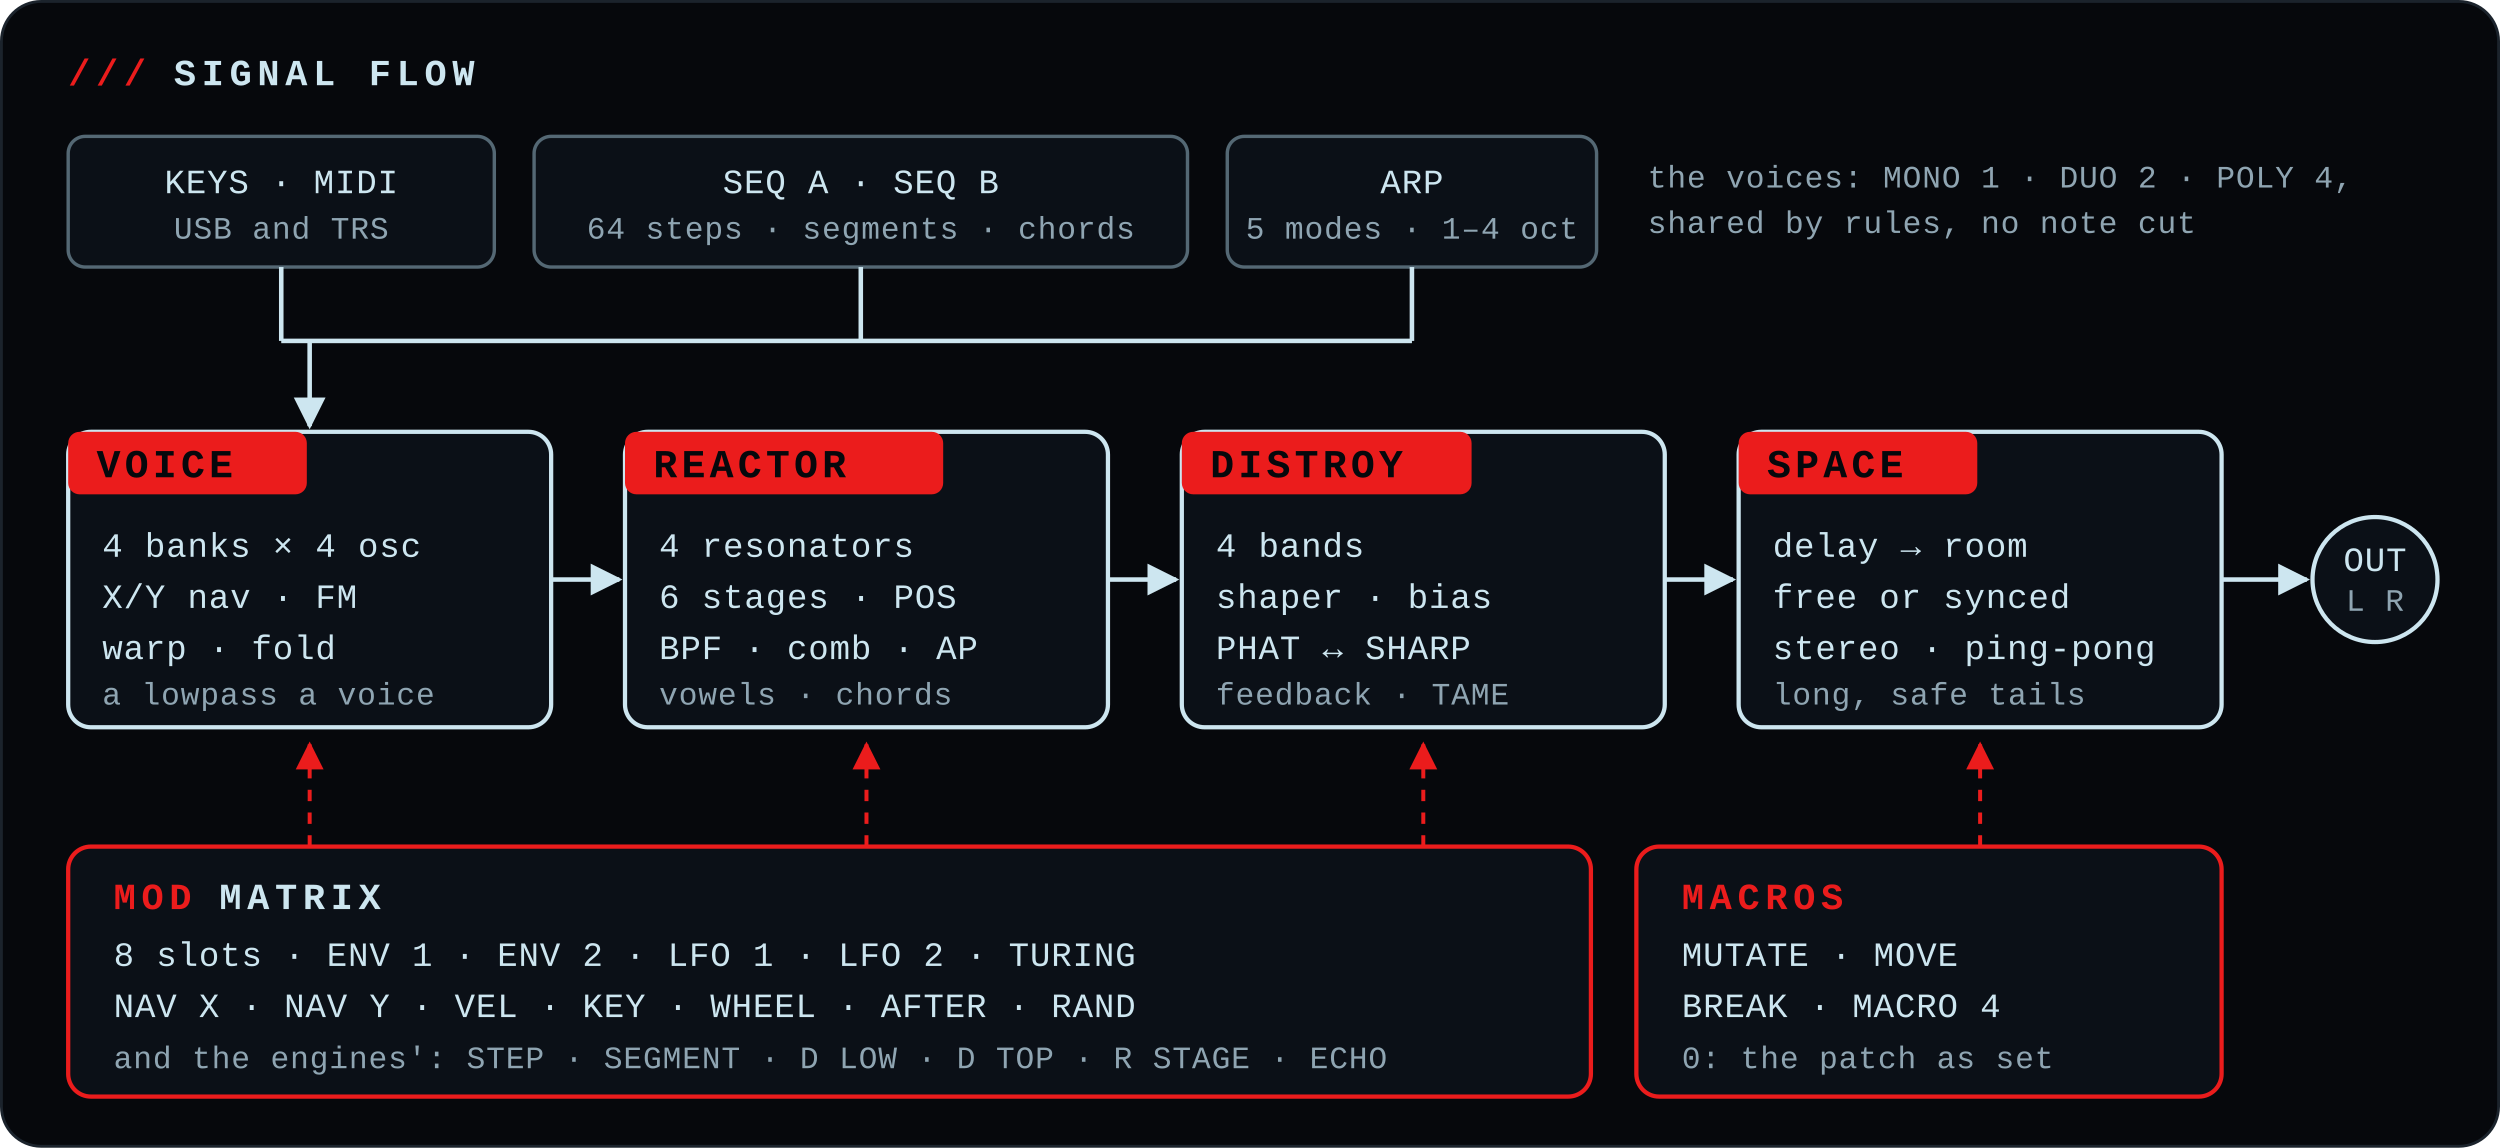
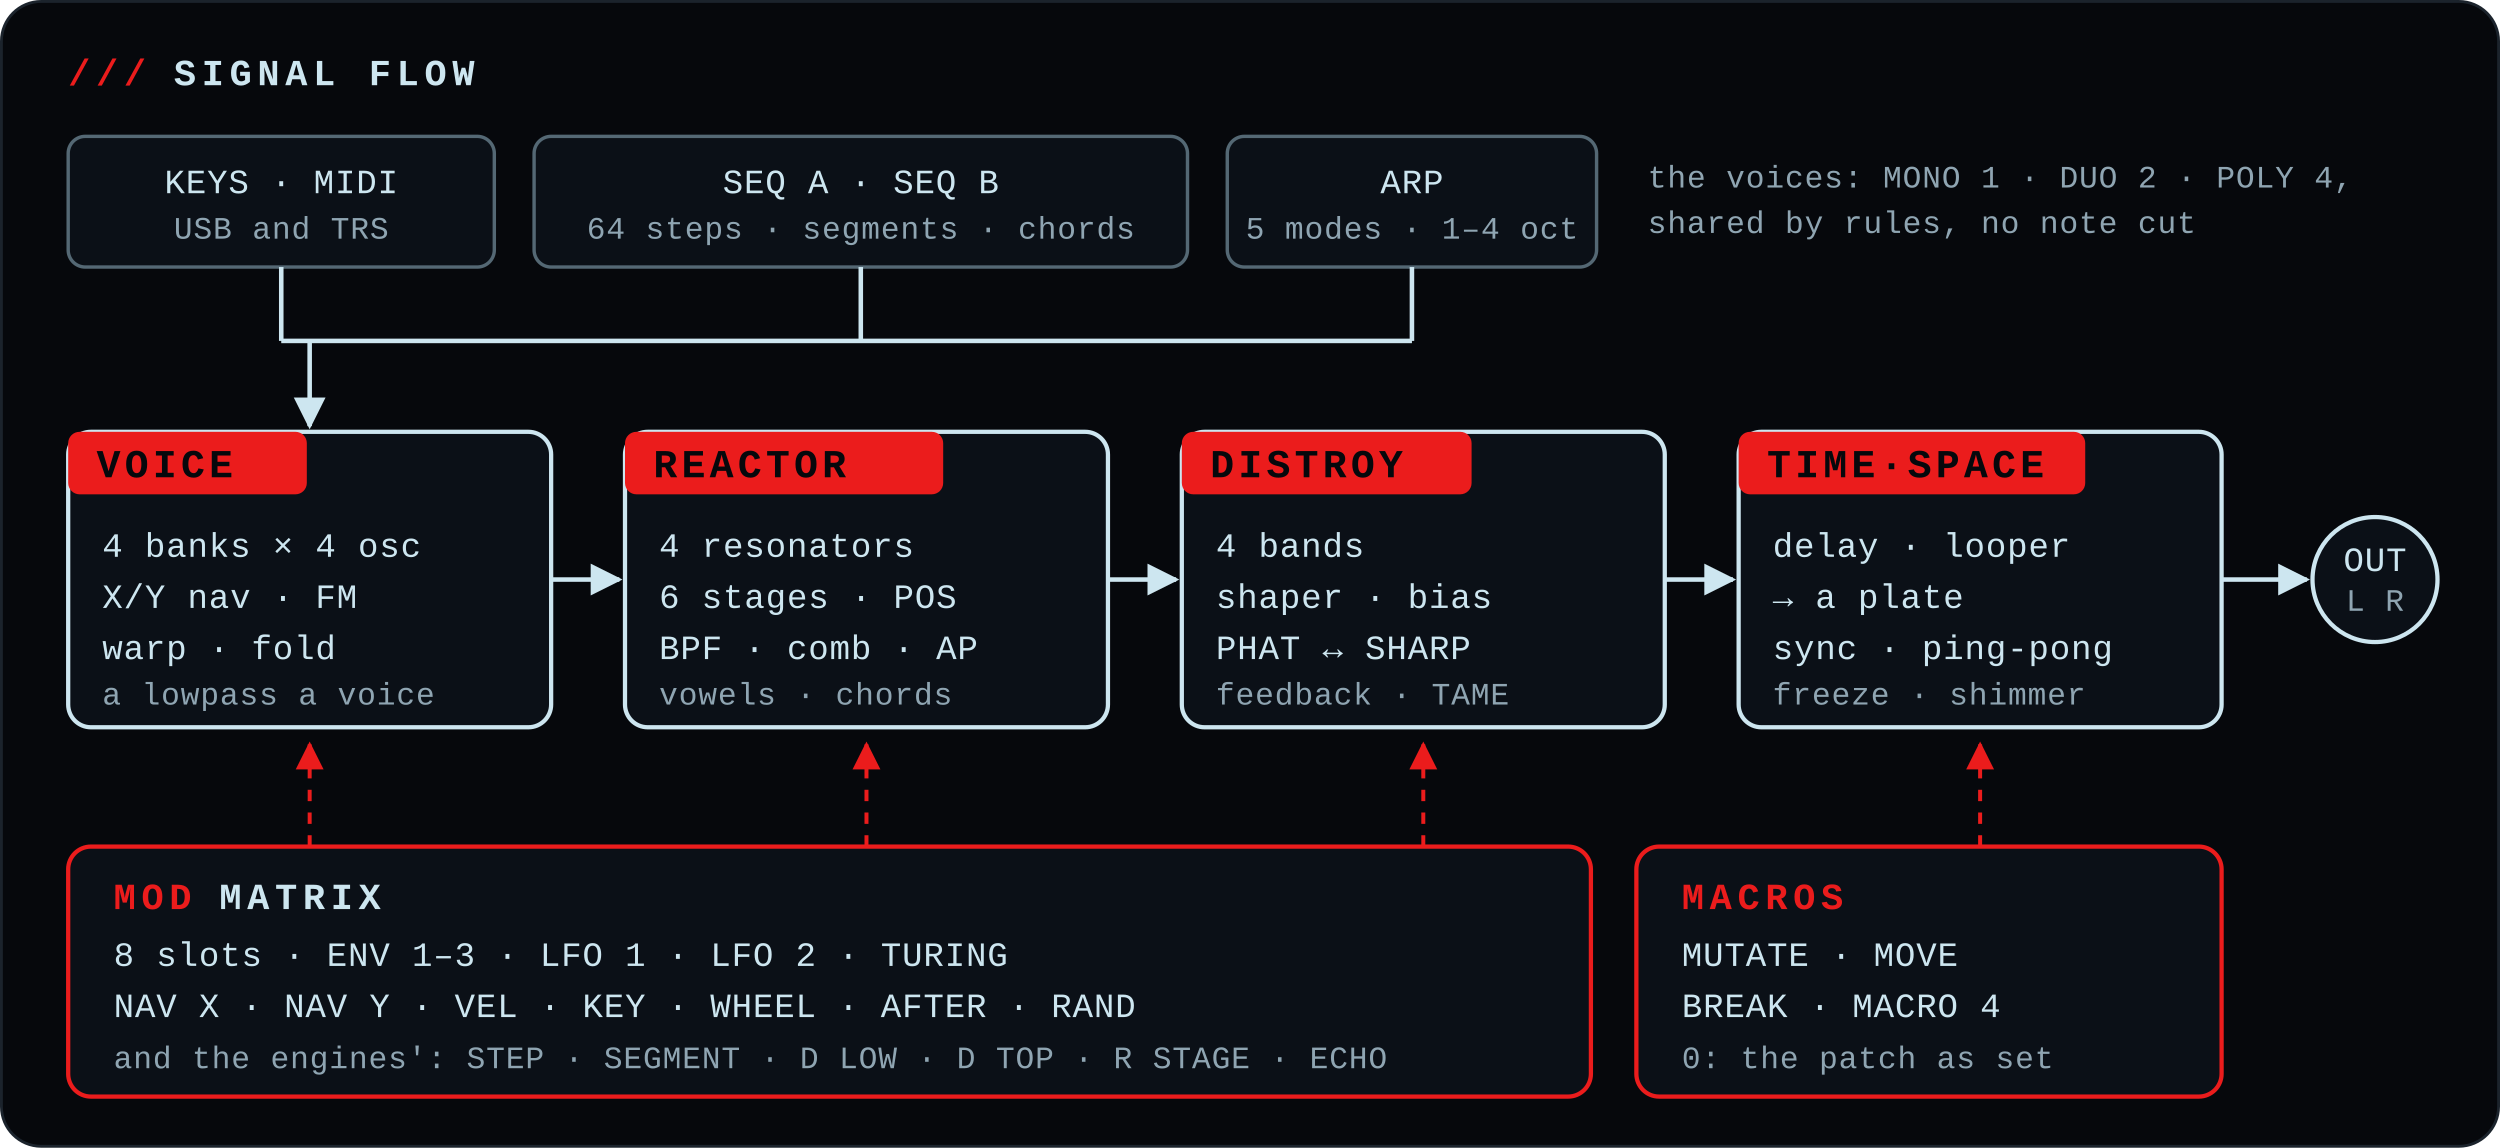
- <svg xmlns="http://www.w3.org/2000/svg" viewBox="0 0 880 404" width="880" height="404" role="img" aria-label="Star Distroyer's signal chain: notes from the keys, MIDI, two sequencer tracks and the arpeggiator play the voices; VOICE, REACTOR, DISTROY and SPACE in series to the stereo out; the modulation matrix with TURING and four macros reach every engine">
+ <svg xmlns="http://www.w3.org/2000/svg" viewBox="0 0 880 404" width="880" height="404" role="img" aria-label="Star Distroyer's signal chain: notes from the keys, MIDI, two sequencer tracks and the arpeggiator play the voices; VOICE, REACTOR, DISTROY, and TIME and SPACE (a delay and a looper into a plate) in series to the stereo out; the modulation matrix with TURING and four macros reach every engine">
  <defs>
    <marker id="a" viewBox="0 0 10 10" refX="9" refY="5" markerWidth="7" markerHeight="7" orient="auto-start-reverse">
      <path d="M0 0 L10 5 L0 10 z" fill="#CDE6F0" />
    </marker>
    <marker id="r" viewBox="0 0 10 10" refX="9" refY="5" markerWidth="7" markerHeight="7" orient="auto-start-reverse">
      <path d="M0 0 L10 5 L0 10 z" fill="#EB1C1C" />
    </marker>
    <style>
      text { font-family: ui-monospace, SFMono-Regular, Menlo, Consolas, "Liberation Mono", monospace; fill: #CDE6F0; }
      .t { font-size: 14px; font-weight: 700; letter-spacing: 1.5px; fill: #06080C; }
      .b { font-size: 12px; letter-spacing: 0.3px; }
      .d { font-size: 11px; letter-spacing: 0.3px; fill: #8FA5B2; }
      .h { font-size: 13px; font-weight: 700; letter-spacing: 2px; }
      .box { fill: #0B1017; stroke: #CDE6F0; stroke-width: 1.5; }
      .src { fill: #0B1017; stroke: #546874; stroke-width: 1.2; }
      .ln { stroke: #CDE6F0; stroke-width: 1.6; fill: none; }
      .mod { stroke: #EB1C1C; stroke-width: 1.4; fill: none; stroke-dasharray: 4 4; }
    </style>
  </defs>
  <rect x="0.5" y="0.5" width="879" height="403" rx="14" fill="#06080C" stroke="#1B232C" />
  <text x="24" y="30" class="h">
    <tspan fill="#EB1C1C">///</tspan> SIGNAL FLOW</text>
  <rect x="24" y="48" width="150" height="46" rx="6" class="src" />
  <text x="99" y="68" class="b" text-anchor="middle">KEYS · MIDI</text>
  <text x="99" y="84" class="d" text-anchor="middle">USB and TRS</text>
  <rect x="188" y="48" width="230" height="46" rx="6" class="src" />
  <text x="303" y="68" class="b" text-anchor="middle">SEQ A · SEQ B</text>
  <text x="303" y="84" class="d" text-anchor="middle">64 steps · segments · chords</text>
  <rect x="432" y="48" width="130" height="46" rx="6" class="src" />
  <text x="497" y="68" class="b" text-anchor="middle">ARP</text>
  <text x="497" y="84" class="d" text-anchor="middle">5 modes · 1–4 oct</text>
  <path d="M99 94 V120 M303 94 V120 M497 94 V120 M99 120 H497" class="ln" />
  <path d="M109 120 V150" class="ln" marker-end="url(#a)" />
  <text x="580" y="66" class="d">the voices: MONO 1 · DUO 2 · POLY 4,</text>
  <text x="580" y="82" class="d">shared by rules, no note cut</text>
  <rect x="24" y="152" width="170" height="104" rx="8" class="box" />
  <rect x="24" y="152" width="84" height="22" rx="4" fill="#EB1C1C" />
  <text x="34" y="168" class="t">VOICE</text>
  <text x="36" y="196" class="b">4 banks × 4 osc</text>
  <text x="36" y="214" class="b">X/Y nav · FM</text>
  <text x="36" y="232" class="b">warp · fold</text>
  <text x="36" y="248" class="d">a lowpass a voice</text>
  <rect x="220" y="152" width="170" height="104" rx="8" class="box" />
  <rect x="220" y="152" width="112" height="22" rx="4" fill="#EB1C1C" />
  <text x="230" y="168" class="t">REACTOR</text>
  <text x="232" y="196" class="b">4 resonators</text>
  <text x="232" y="214" class="b">6 stages · POS</text>
  <text x="232" y="232" class="b">BPF · comb · AP</text>
  <text x="232" y="248" class="d">vowels · chords</text>
  <rect x="416" y="152" width="170" height="104" rx="8" class="box" />
  <rect x="416" y="152" width="102" height="22" rx="4" fill="#EB1C1C" />
  <text x="426" y="168" class="t">DISTROY</text>
  <text x="428" y="196" class="b">4 bands</text>
  <text x="428" y="214" class="b">shaper · bias</text>
  <text x="428" y="232" class="b">PHAT ↔ SHARP</text>
  <text x="428" y="248" class="d">feedback · TAME</text>
  <rect x="612" y="152" width="170" height="104" rx="8" class="box" />
-   <rect x="612" y="152" width="84" height="22" rx="4" fill="#EB1C1C" />
-   <text x="622" y="168" class="t">SPACE</text>
-   <text x="624" y="196" class="b">delay → room</text>
-   <text x="624" y="214" class="b">free or synced</text>
-   <text x="624" y="232" class="b">stereo · ping-pong</text>
-   <text x="624" y="248" class="d">long, safe tails</text>
+   <rect x="612" y="152" width="122" height="22" rx="4" fill="#EB1C1C" />
+   <text x="622" y="168" class="t">TIME·SPACE</text>
+   <text x="624" y="196" class="b">delay · looper</text>
+   <text x="624" y="214" class="b">→ a plate</text>
+   <text x="624" y="232" class="b">sync · ping-pong</text>
+   <text x="624" y="248" class="d">freeze · shimmer</text>
  <path d="M194 204 H218" class="ln" marker-end="url(#a)" />
  <path d="M390 204 H414" class="ln" marker-end="url(#a)" />
  <path d="M586 204 H610" class="ln" marker-end="url(#a)" />
  <path d="M782 204 H812" class="ln" marker-end="url(#a)" />
  <circle cx="836" cy="204" r="22" fill="#0B1017" stroke="#CDE6F0" stroke-width="1.5" />
  <text x="836" y="201" class="b" text-anchor="middle">OUT</text>
  <text x="836" y="215" class="d" text-anchor="middle">L R</text>
  <path d="M109 298 V262" class="mod" marker-end="url(#r)" />
  <path d="M305 298 V262" class="mod" marker-end="url(#r)" />
  <path d="M501 298 V262" class="mod" marker-end="url(#r)" />
  <path d="M697 298 V262" class="mod" marker-end="url(#r)" />
  <rect x="24" y="298" width="536" height="88" rx="8" fill="#0B1017" stroke="#EB1C1C" stroke-width="1.5" />
  <text x="40" y="320" class="h">
    <tspan fill="#EB1C1C">MOD</tspan> MATRIX</text>
-   <text x="40" y="340" class="b">8 slots · ENV 1 · ENV 2 · LFO 1 · LFO 2 · TURING</text>
+   <text x="40" y="340" class="b">8 slots · ENV 1–3 · LFO 1 · LFO 2 · TURING</text>
  <text x="40" y="358" class="b">NAV X · NAV Y · VEL · KEY · WHEEL · AFTER · RAND</text>
  <text x="40" y="376" class="d">and the engines': STEP · SEGMENT · D LOW · D TOP · R STAGE · ECHO</text>
  <rect x="576" y="298" width="206" height="88" rx="8" fill="#0B1017" stroke="#EB1C1C" stroke-width="1.5" />
  <text x="592" y="320" class="h">
    <tspan fill="#EB1C1C">MACROS</tspan>
  </text>
  <text x="592" y="340" class="b">MUTATE · MOVE</text>
  <text x="592" y="358" class="b">BREAK · MACRO 4</text>
  <text x="592" y="376" class="d">0: the patch as set</text>
</svg>
